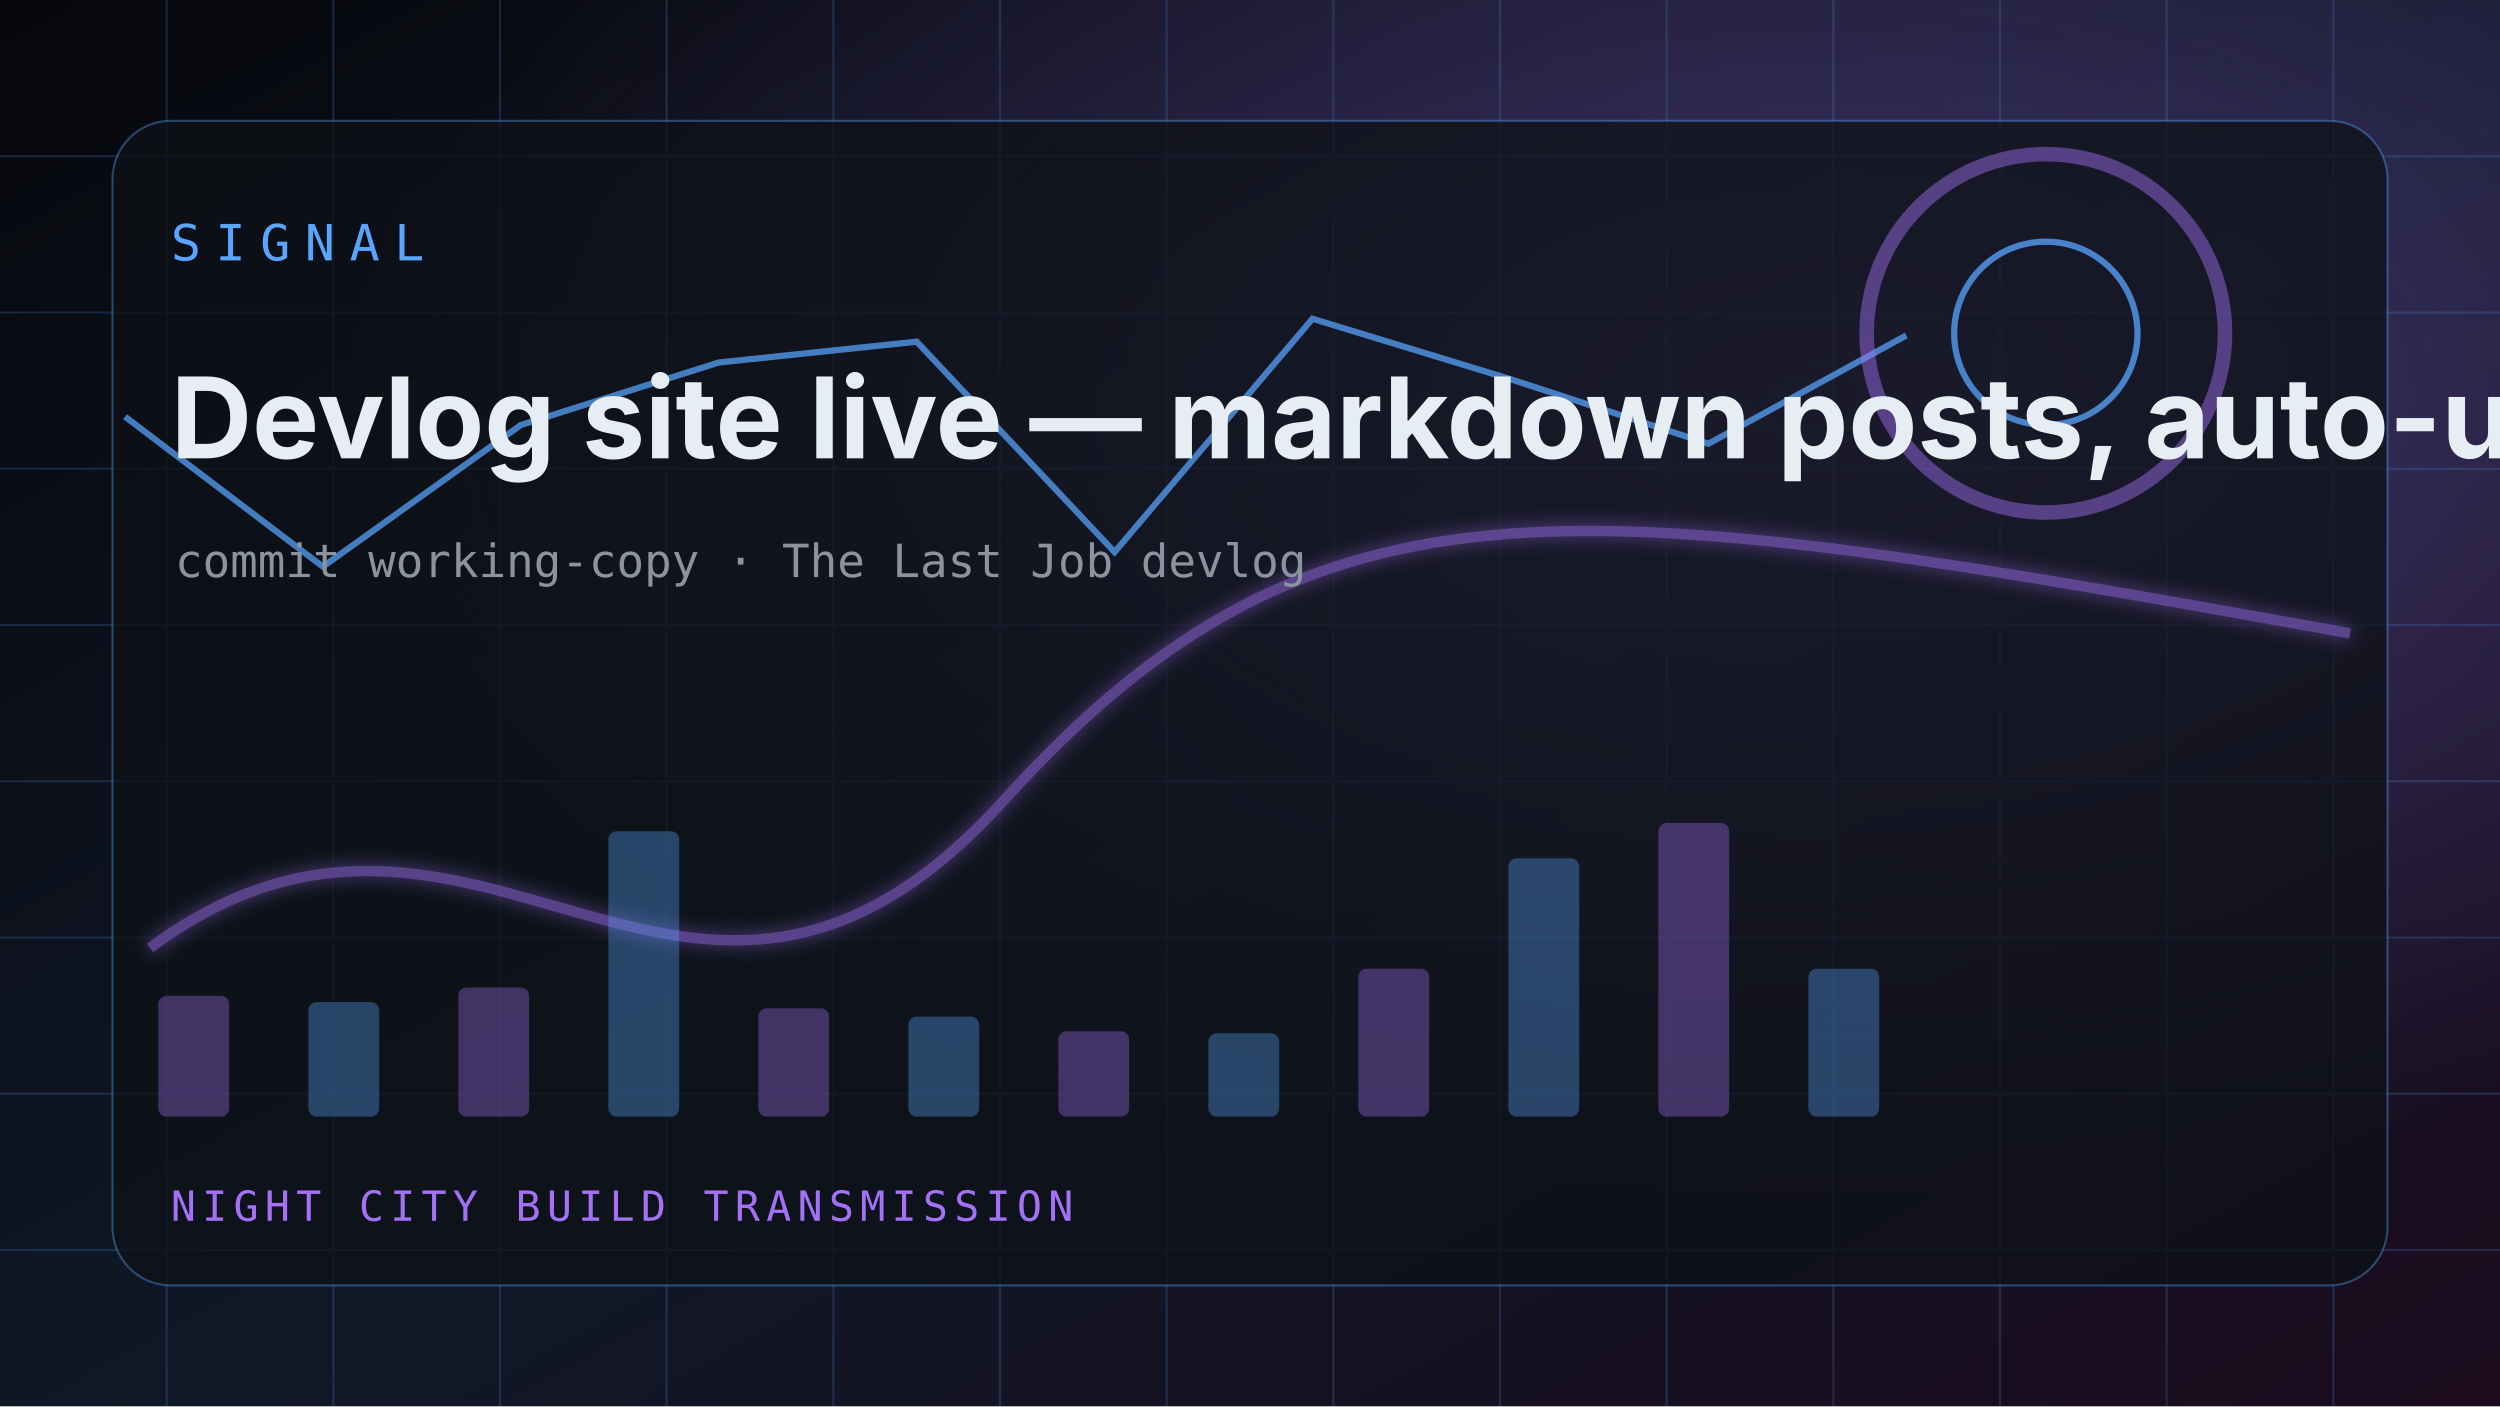
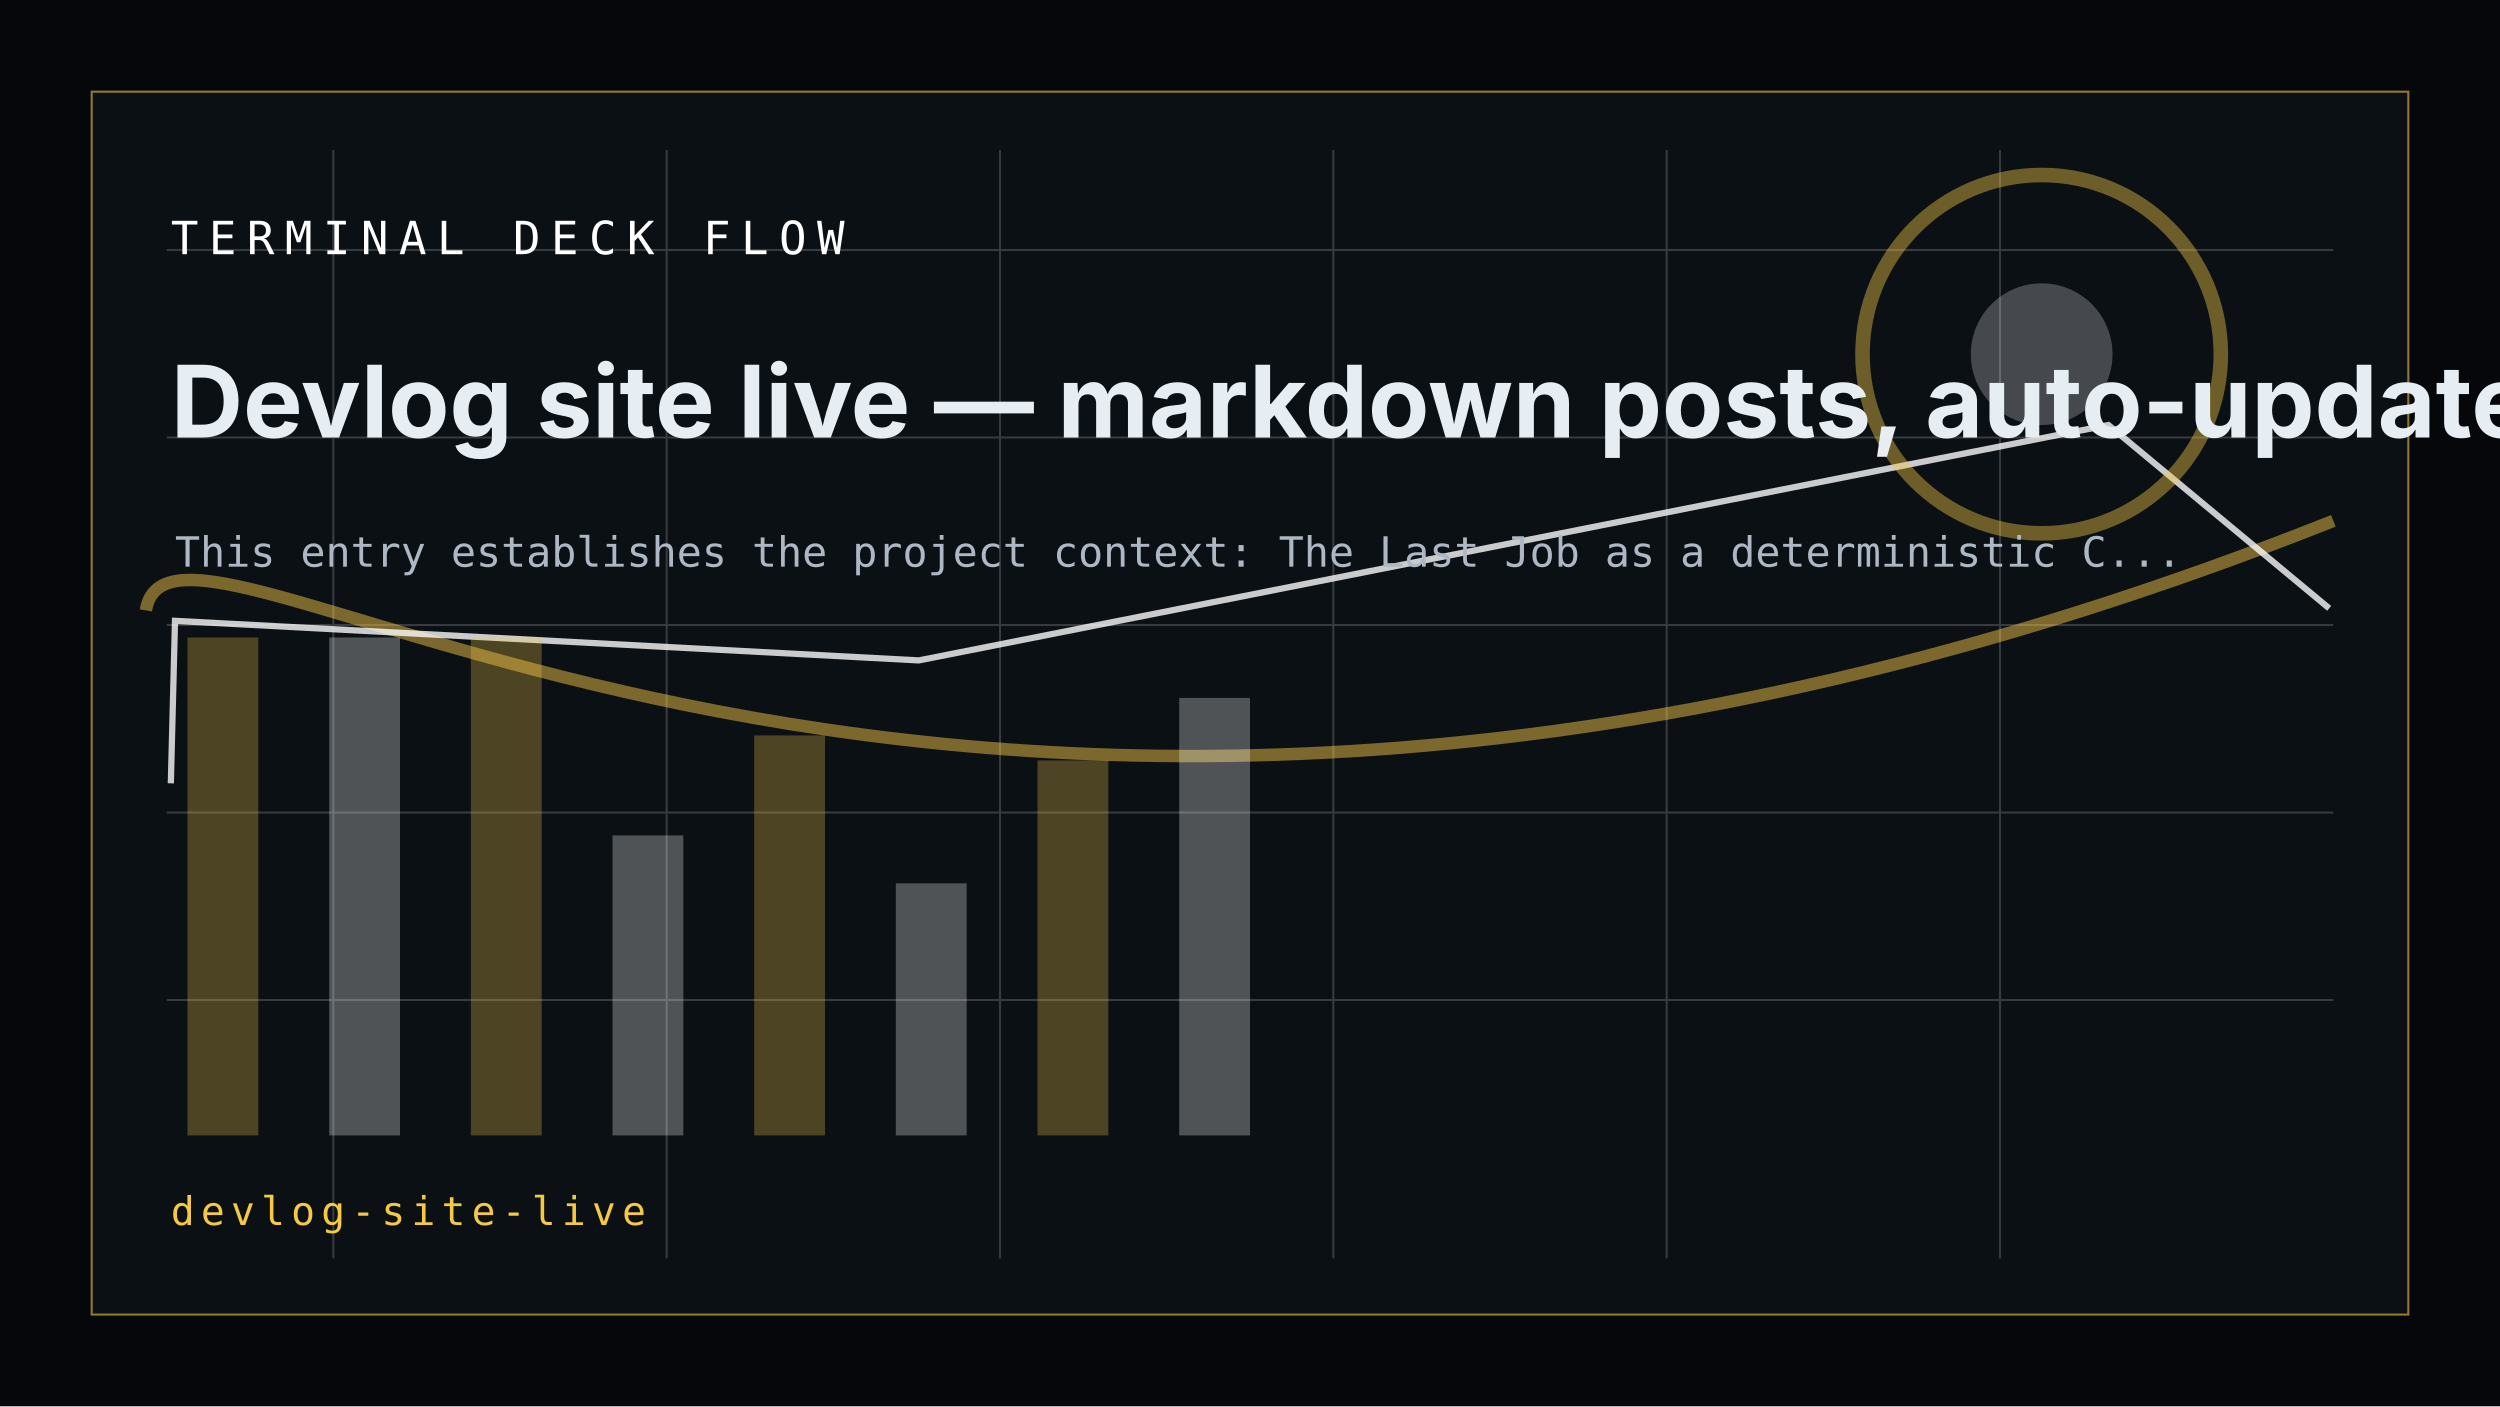
- <svg xmlns="http://www.w3.org/2000/svg" width="1200" height="675" viewBox="0 0 1200 675" role="img" aria-label="Illustration for Devlog site live — markdown posts, auto-update on push">
-   <defs>
-     <linearGradient id="bg" x1="0" y1="0" x2="1" y2="1">
-       <stop offset="0" stop-color="#07080d" />
-       <stop offset="0.54" stop-color="#101827" />
-       <stop offset="1" stop-color="#1b0b1d" />
-     </linearGradient>
-     <radialGradient id="pulse" cx="72%" cy="28%" r="58%">
-       <stop offset="0" stop-color="#a371f7" stop-opacity="0.34" />
-       <stop offset="1" stop-color="#a371f7" stop-opacity="0" />
-     </radialGradient>
-     <filter id="glow">
-       <feGaussianBlur stdDeviation="4" result="blur" />
-       <feMerge>
-         <feMergeNode in="blur" />
-         <feMergeNode in="SourceGraphic" />
-       </feMerge>
-     </filter>
-   </defs>
-   <rect width="1200" height="675" fill="url(#bg)" />
-   <rect width="1200" height="675" fill="url(#pulse)" />
-   <g opacity="0.18" stroke="#58a6ff" stroke-width="1">
-     <line x1="80" y1="0" x2="80" y2="675" />
-     <line x1="160" y1="0" x2="160" y2="675" />
-     <line x1="240" y1="0" x2="240" y2="675" />
-     <line x1="320" y1="0" x2="320" y2="675" />
-     <line x1="400" y1="0" x2="400" y2="675" />
-     <line x1="480" y1="0" x2="480" y2="675" />
-     <line x1="560" y1="0" x2="560" y2="675" />
-     <line x1="640" y1="0" x2="640" y2="675" />
-     <line x1="720" y1="0" x2="720" y2="675" />
-     <line x1="800" y1="0" x2="800" y2="675" />
-     <line x1="880" y1="0" x2="880" y2="675" />
-     <line x1="960" y1="0" x2="960" y2="675" />
-     <line x1="1040" y1="0" x2="1040" y2="675" />
-     <line x1="1120" y1="0" x2="1120" y2="675" />
-     <line x1="0" y1="75" x2="1200" y2="75" />
-     <line x1="0" y1="150" x2="1200" y2="150" />
-     <line x1="0" y1="225" x2="1200" y2="225" />
-     <line x1="0" y1="300" x2="1200" y2="300" />
-     <line x1="0" y1="375" x2="1200" y2="375" />
-     <line x1="0" y1="450" x2="1200" y2="450" />
-     <line x1="0" y1="525" x2="1200" y2="525" />
-     <line x1="0" y1="600" x2="1200" y2="600" />
+ <svg xmlns="http://www.w3.org/2000/svg" width="1200" height="675" viewBox="0 0 1200 675" role="img" aria-label="Devlog illustration for Devlog site live — markdown posts, auto-update on push">
+   <rect width="1200" height="675" fill="#05070a" />
+   <rect x="44" y="44" width="1112" height="587" fill="#0b1015" stroke="#f6c945" stroke-opacity="0.58" />
+   <g opacity="0.18" stroke="#ffffff" stroke-width="1">
+     <path d="M80 120 H1120 M80 210 H1120 M80 300 H1120 M80 390 H1120 M80 480 H1120" />
+     <path d="M160 72 V604 M320 72 V604 M480 72 V604 M640 72 V604 M800 72 V604 M960 72 V604" />
  </g>
-   <rect x="54" y="58" width="1092" height="559" rx="28" fill="#0d1117" opacity="0.76" stroke="#58a6ff" stroke-opacity="0.5" />
-   <path d="M72 455 C230 338 330 552 482 384 S760 238 1128 304" fill="none" stroke="#a371f7" stroke-width="5" opacity="0.5" filter="url(#glow)" />
-   <polyline points="60,200 155,272 250,204 345,174 440,164 535,265 630,153 725,182 820,213 915,161" fill="none" stroke="#58a6ff" stroke-width="3" opacity="0.72" />
-   <rect x="76" y="478" width="34" height="58" rx="4" fill="#a371f7" opacity="0.34" />
-   <rect x="148" y="481" width="34" height="55" rx="4" fill="#58a6ff" opacity="0.34" />
-   <rect x="220" y="474" width="34" height="62" rx="4" fill="#a371f7" opacity="0.34" />
-   <rect x="292" y="399" width="34" height="137" rx="4" fill="#58a6ff" opacity="0.34" />
-   <rect x="364" y="484" width="34" height="52" rx="4" fill="#a371f7" opacity="0.34" />
-   <rect x="436" y="488" width="34" height="48" rx="4" fill="#58a6ff" opacity="0.34" />
-   <rect x="508" y="495" width="34" height="41" rx="4" fill="#a371f7" opacity="0.34" />
-   <rect x="580" y="496" width="34" height="40" rx="4" fill="#58a6ff" opacity="0.34" />
-   <rect x="652" y="465" width="34" height="71" rx="4" fill="#a371f7" opacity="0.34" />
-   <rect x="724" y="412" width="34" height="124" rx="4" fill="#58a6ff" opacity="0.34" />
-   <rect x="796" y="395" width="34" height="141" rx="4" fill="#a371f7" opacity="0.34" />
-   <rect x="868" y="465" width="34" height="71" rx="4" fill="#58a6ff" opacity="0.34" />
-   <circle cx="982" cy="160" r="86" fill="none" stroke="#a371f7" stroke-width="7" opacity="0.45" />
-   <circle cx="982" cy="160" r="44" fill="none" stroke="#58a6ff" stroke-width="3" opacity="0.75" />
-   <text x="82" y="125" fill="#58a6ff" font-family="ui-monospace, SFMono-Regular, Menlo, monospace" font-size="24" letter-spacing="7">SIGNAL</text>
-   <text x="82" y="220" fill="#e6edf3" font-family="Inter, system-ui, sans-serif" font-size="54" font-weight="700">Devlog site live — markdown posts, auto-update on push</text>
-   <text x="84" y="277" fill="#8b949e" font-family="ui-monospace, SFMono-Regular, Menlo, monospace" font-size="22">commit working-copy · The Last Job devlog</text>
-   <text x="82" y="586" fill="#a371f7" font-family="ui-monospace, SFMono-Regular, Menlo, monospace" font-size="20" letter-spacing="3">NIGHT CITY BUILD TRANSMISSION</text>
+   <path d="M70 293 C 84 210, 441 520, 1120 250" fill="none" stroke="#f6c945" stroke-width="6" opacity="0.48" />
+   <polyline points="82,376 84,298 441,317 1012,204 1118,292" fill="none" stroke="#ffffff" stroke-width="3" opacity="0.78" />
+   <rect x="90" y="306" width="34" height="239" fill="#f6c945" opacity="0.28" />
+   <rect x="158" y="306" width="34" height="239" fill="#ffffff" opacity="0.28" />
+   <rect x="226" y="306" width="34" height="239" fill="#f6c945" opacity="0.28" />
+   <rect x="294" y="401" width="34" height="144" fill="#ffffff" opacity="0.28" />
+   <rect x="362" y="353" width="34" height="192" fill="#f6c945" opacity="0.28" />
+   <rect x="430" y="424" width="34" height="121" fill="#ffffff" opacity="0.28" />
+   <rect x="498" y="365" width="34" height="180" fill="#f6c945" opacity="0.28" />
+   <rect x="566" y="335" width="34" height="210" fill="#ffffff" opacity="0.28" />
+   <circle cx="980" cy="170" r="86" fill="none" stroke="#f6c945" stroke-width="7" opacity="0.42" />
+   <circle cx="980" cy="170" r="34" fill="#ffffff" opacity="0.24" />
+   <text x="82" y="122" fill="#ffffff" font-family="ui-monospace, SFMono-Regular, Menlo, monospace" font-size="22" letter-spacing="5">TERMINAL DECK FLOW</text>
+   <text x="82" y="210" fill="#e6edf3" font-family="Inter, system-ui, sans-serif" font-size="48" font-weight="700">Devlog site live — markdown posts, auto-update on push</text>
+   <text x="84" y="272" fill="#aeb8c5" font-family="ui-monospace, SFMono-Regular, Menlo, monospace" font-size="20">This entry establishes the project context: The Last Job as a deterministic C...</text>
+   <text x="82" y="588" fill="#f6c945" font-family="ui-monospace, SFMono-Regular, Menlo, monospace" font-size="19" letter-spacing="3">devlog-site-live</text>
</svg>
